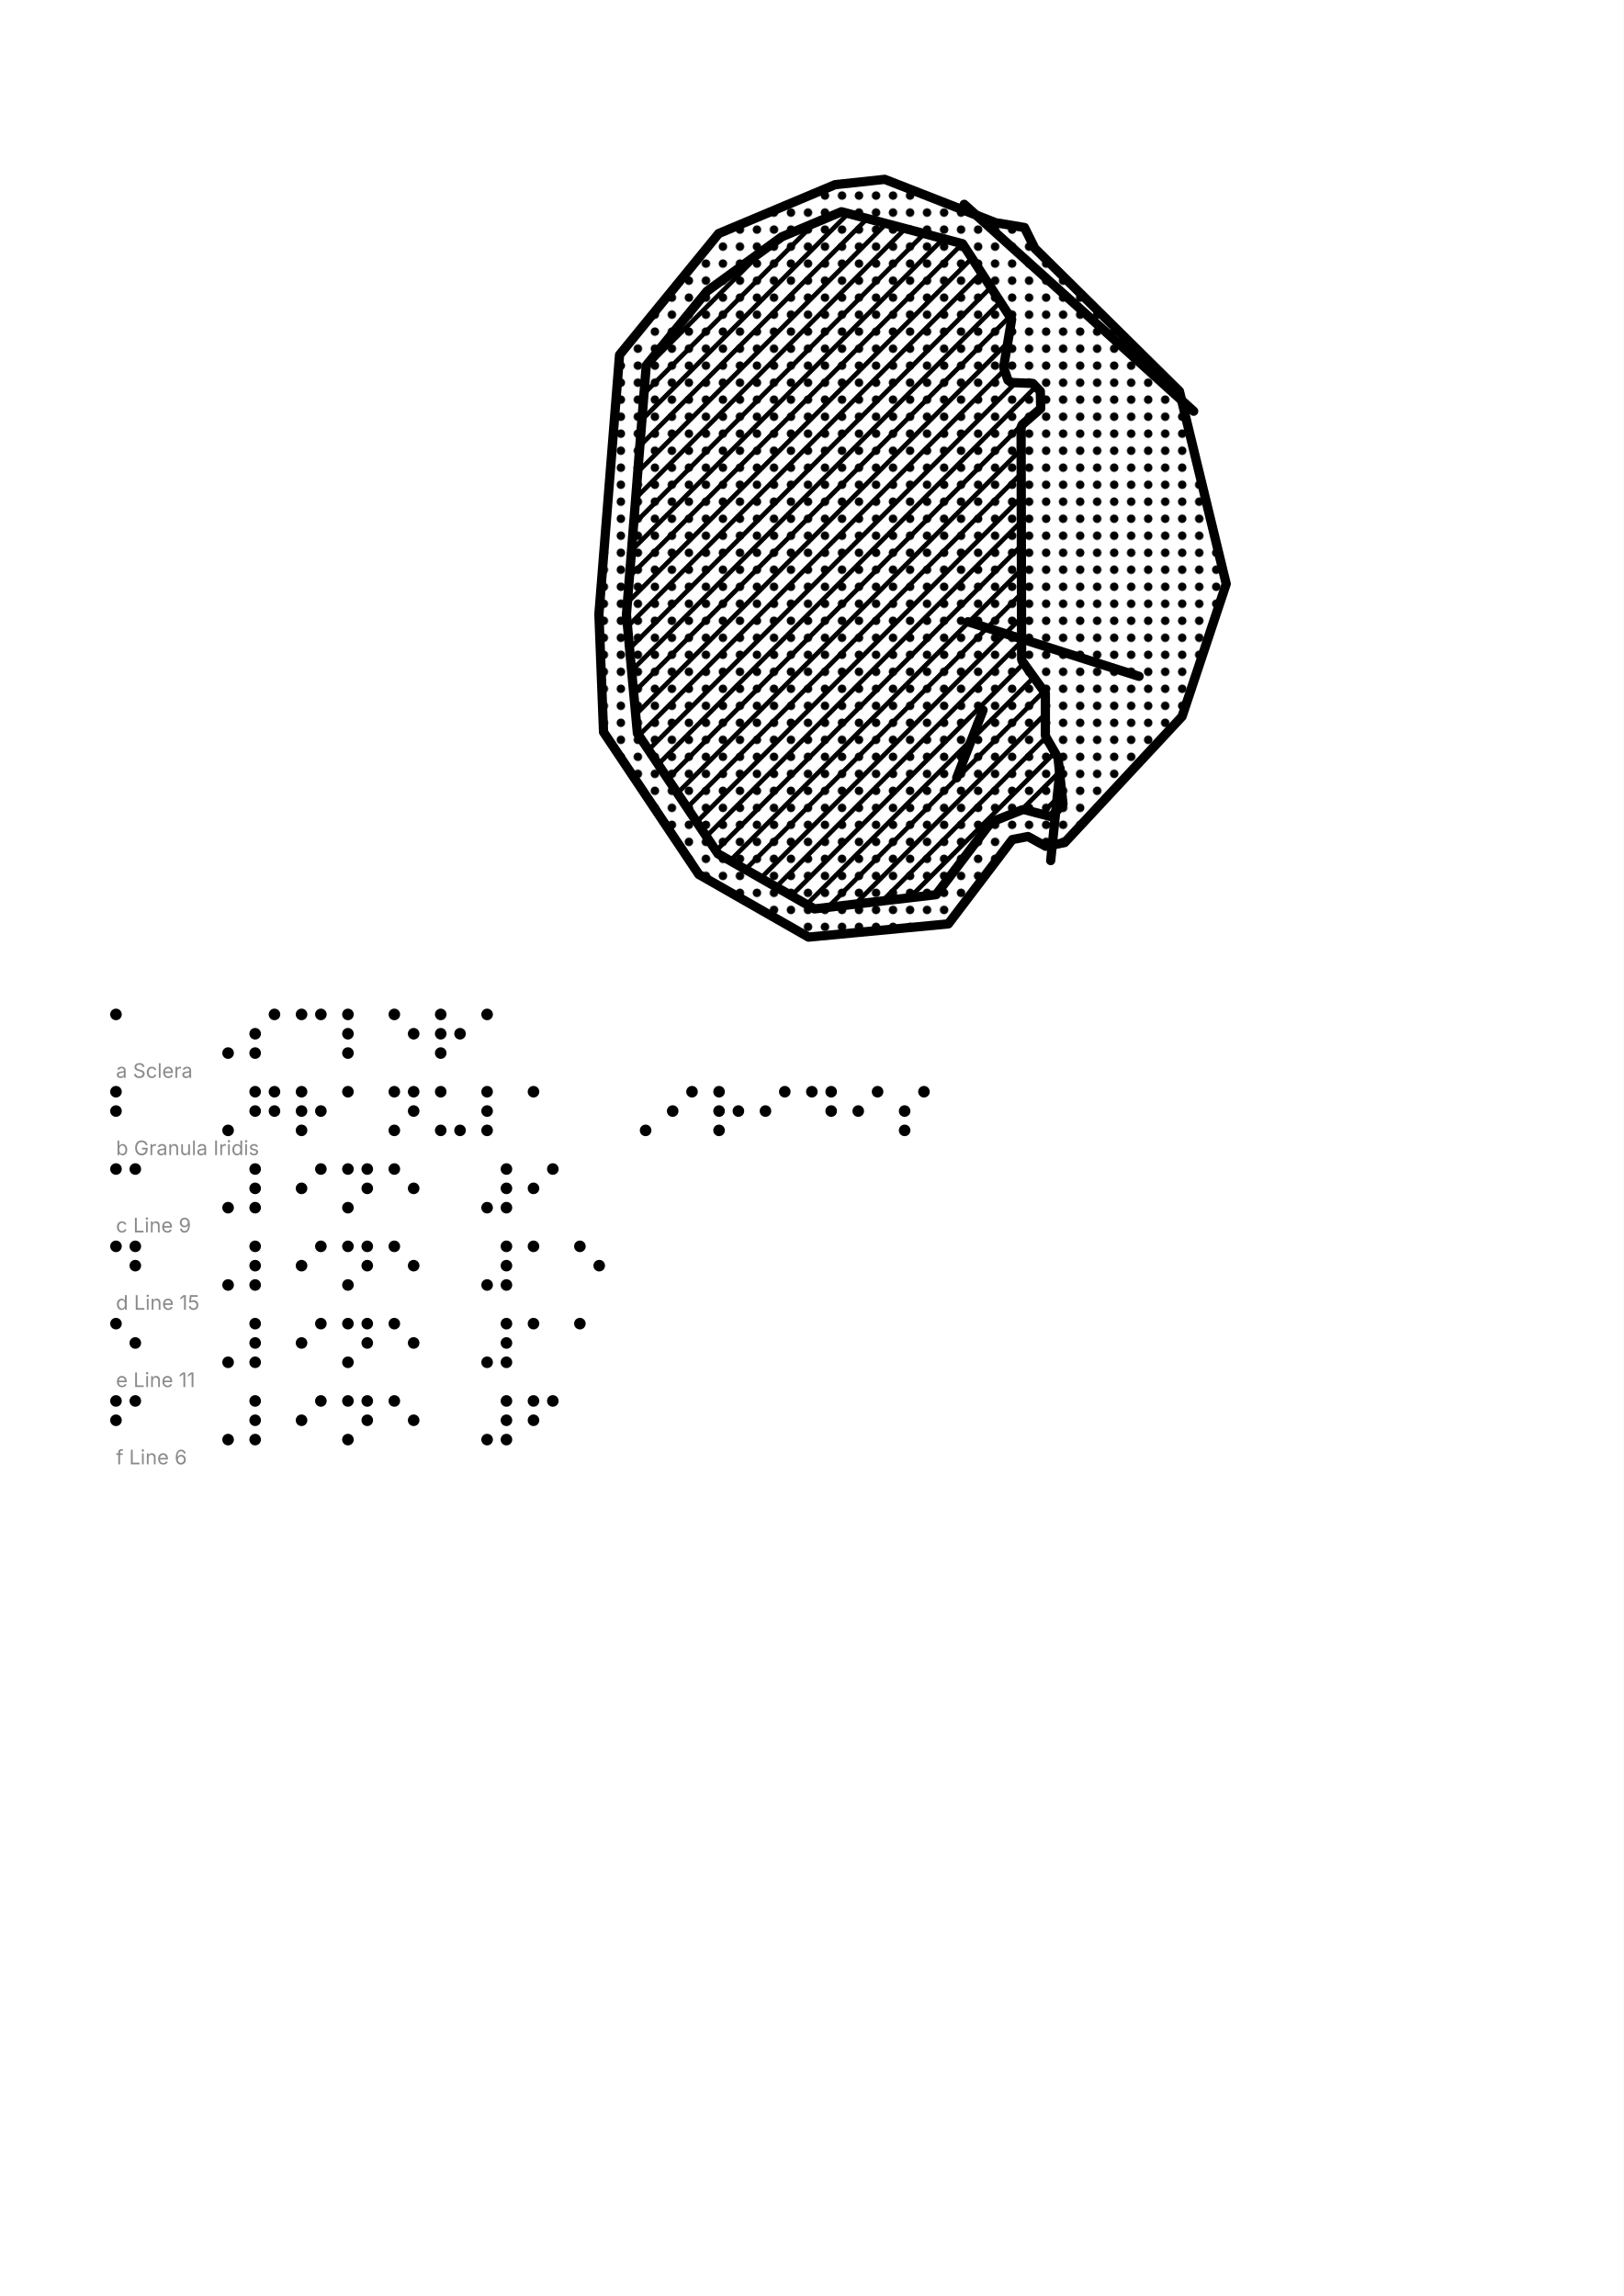
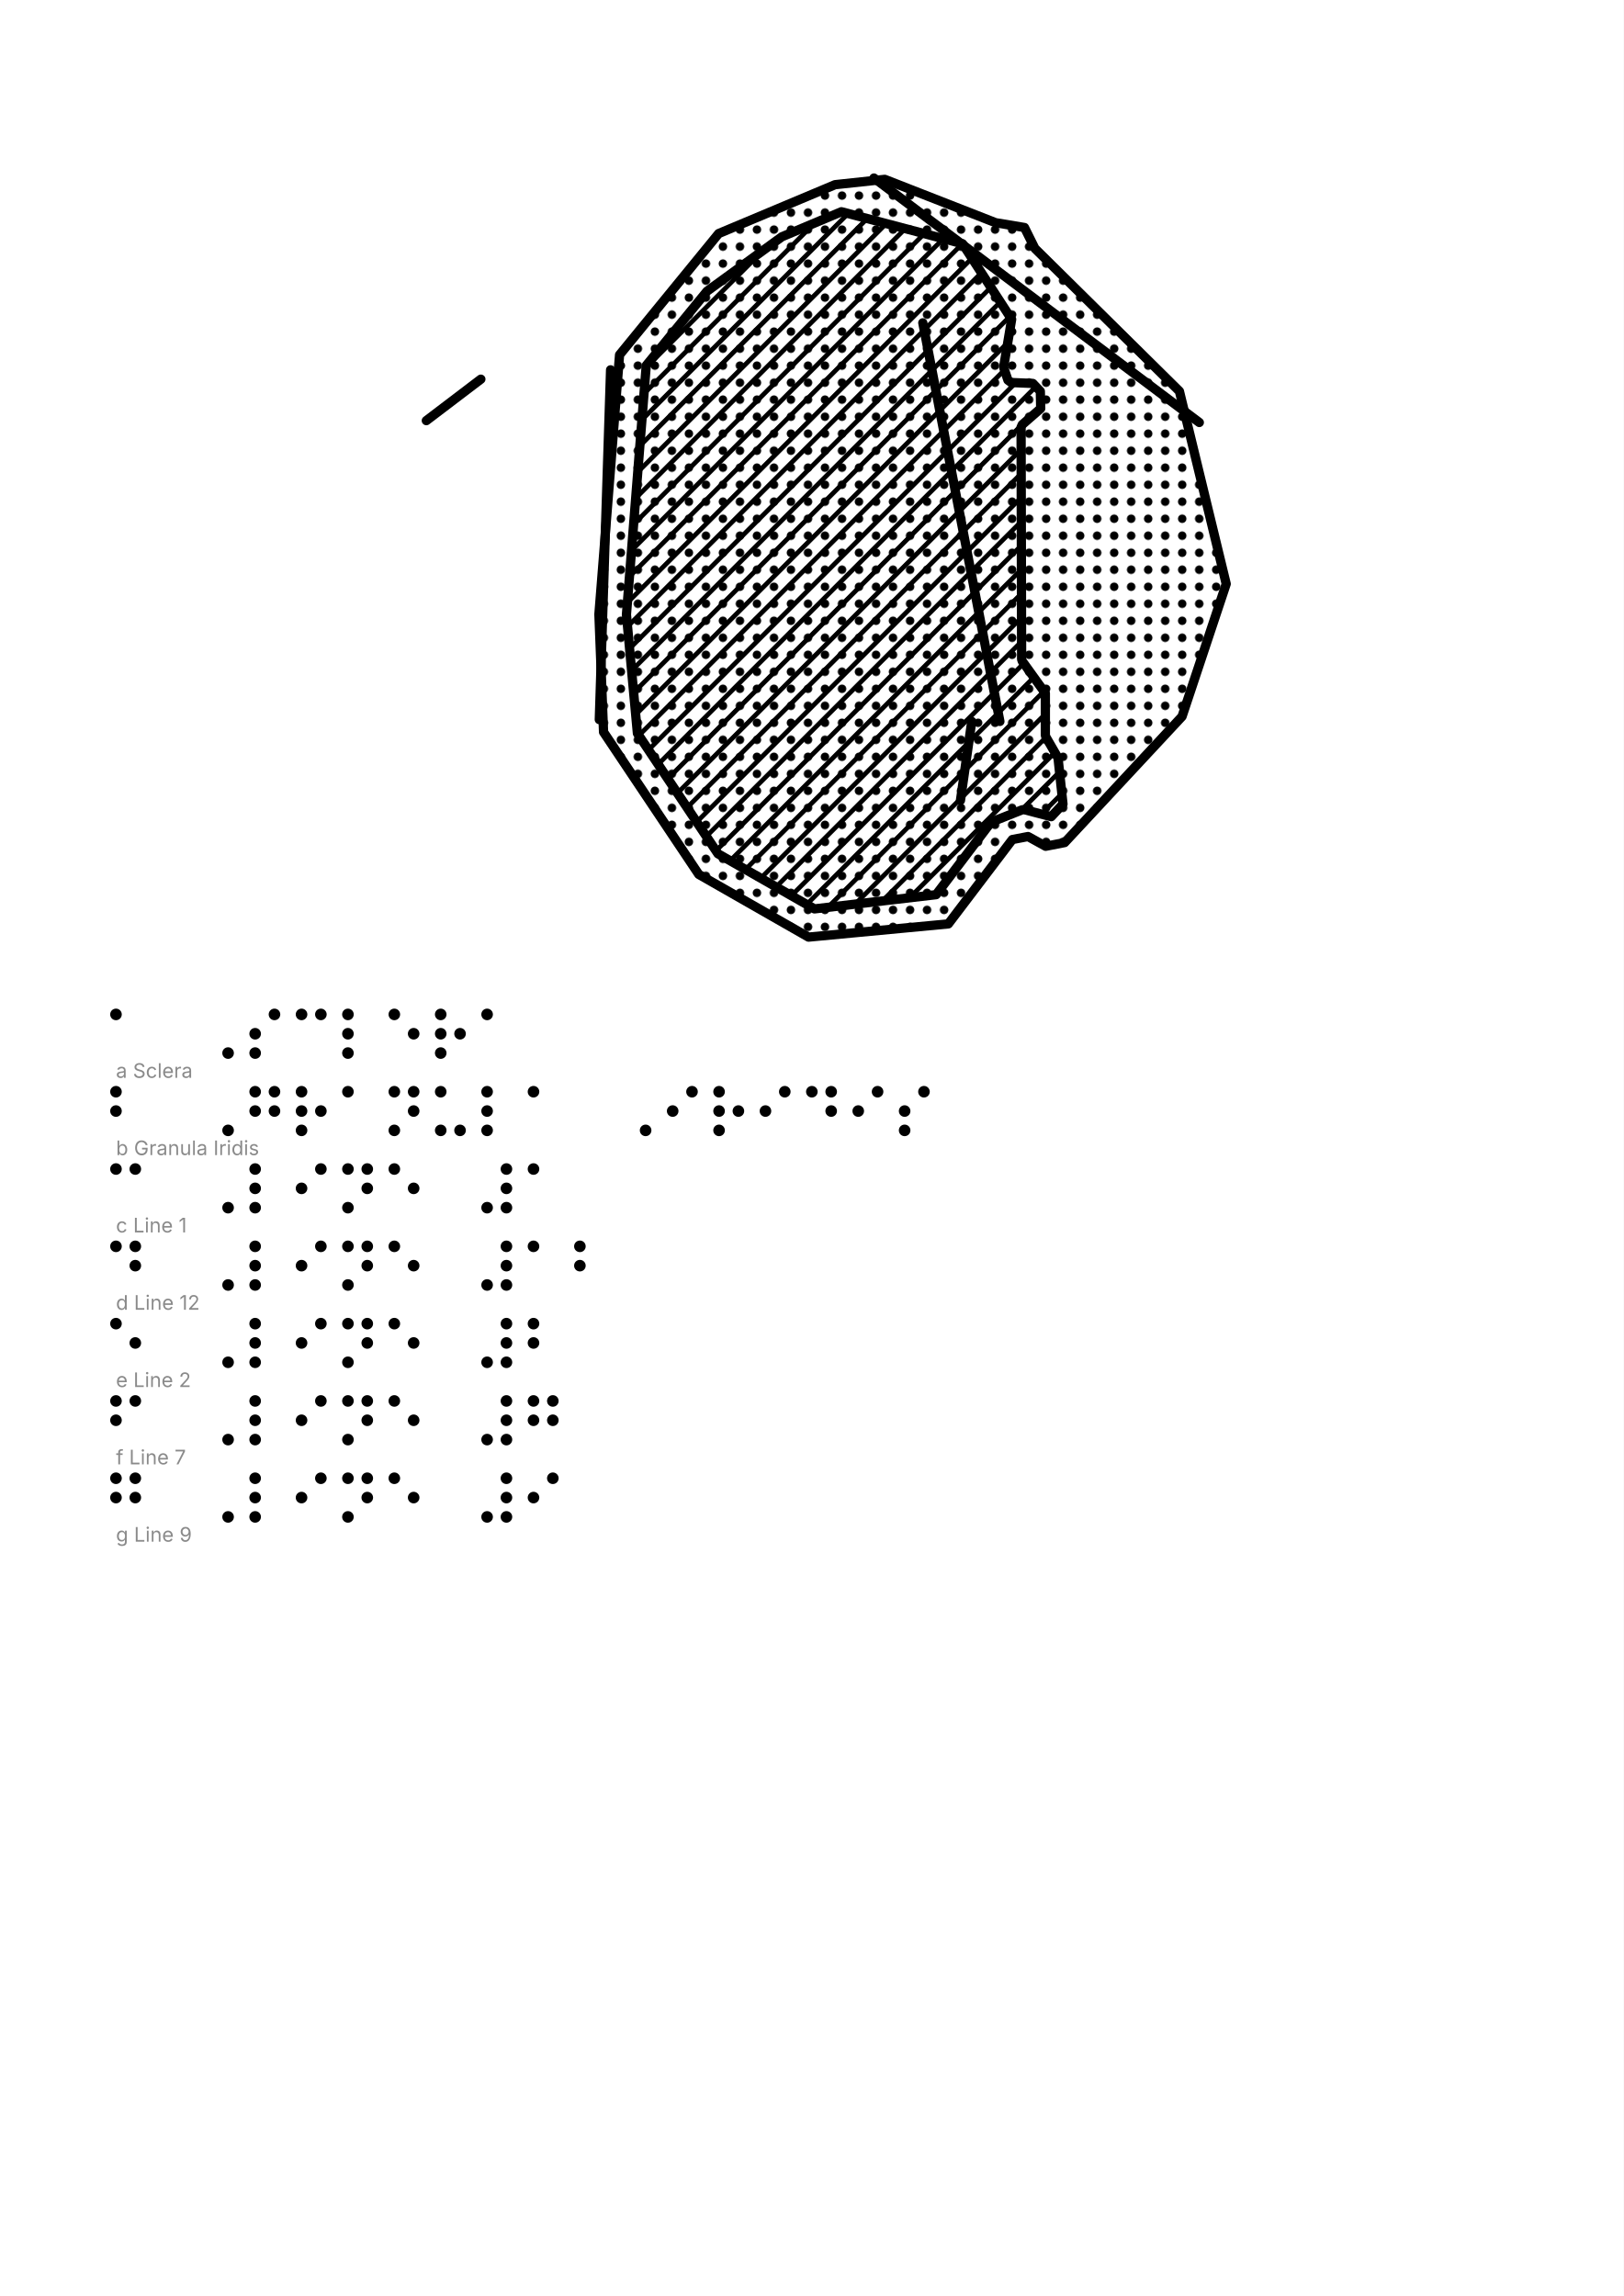
<svg xmlns="http://www.w3.org/2000/svg" width="210mm" height="297mm" viewBox="0 0 210 297" data-tdm="bio-eye-02" data-title="bio-eye-02">
  <defs>
    <pattern id="dots" width="2.2" height="2.2" patternUnits="userSpaceOnUse">
      <circle cx="1.1" cy="1.1" r="0.55" fill="#000" />
    </pattern>
    <pattern id="diagonal-lines" width="2.2" height="2.2" patternUnits="userSpaceOnUse" patternTransform="rotate(45)">
      <rect width="0.6" height="2.2" fill="#000" />
    </pattern>
    <pattern id="horizontal-lines" width="2.2" height="2.2" patternUnits="userSpaceOnUse">
      <rect width="2.2" height="0.6" fill="#000" />
    </pattern>
    <pattern id="grid" width="2.64" height="2.64" patternUnits="userSpaceOnUse">
      <rect width="2.64" height="0.5" fill="#000" />
      <rect width="0.5" height="2.64" fill="#000" />
    </pattern>
    <marker id="chevron" markerWidth="4" markerHeight="4" refX="3" refY="2" orient="auto" markerUnits="userSpaceOnUse">
      <path d="M0,0 L4,2 L0,4" fill="none" stroke="#000" stroke-width="1.2" stroke-linecap="round" />
    </marker>
  </defs>
  <rect width="210" height="297" fill="#fff" />
  <g id="regions">
    <path id="r-02" data-name="Sclera" d="M114.43 23.20 L128.77 28.81 L132.50 29.43 L133.84 32.13 L152.54 50.61 L158.59 75.53 L152.88 92.68 L137.70 108.99 L135.24 109.47 L132.96 108.21 L130.93 108.60 L122.65 119.51 L104.57 121.22 L90.38 113.11 L78.06 94.70 L77.46 79.46 L80.13 45.90 L92.95 30.21 L108.00 23.89 Z" fill="url(#dots)" stroke="#000" stroke-width="1.2" stroke-linejoin="round" />
    <path id="r-01" data-name="Granula Iridis" d="M124.49 31.53 L130.84 41.31 L129.82 47.39 L129.83 47.60 L130.36 49.17 L130.77 49.48 L133.58 49.60 L134.55 50.61 L134.60 52.84 L132.21 54.93 L132.06 55.27 L132.13 85.28 L132.22 85.54 L135.20 89.68 L135.20 95.09 L135.26 95.31 L136.84 98.05 L137.48 104.01 L135.96 105.64 L132.49 104.74 L132.21 104.75 L128.29 106.31 L128.10 106.46 L121.07 115.73 L105.34 117.57 L92.86 110.44 L82.44 94.86 L81.02 79.50 L83.58 47.28 L91.44 37.67 L101.12 30.63 L108.82 27.39 Z" fill="url(#diagonal-lines)" stroke="#000" stroke-width="1.2" stroke-linejoin="round" />
  </g>
  <g id="lines">
-     <path id="l-09" data-name="Line 9" d="M124.70 26.43 L154.38 53.19" fill="none" stroke="#000" stroke-width="1.2" stroke-linecap="round" stroke-linejoin="round" />
-     <path id="l-15" data-name="Line 15" d="M125.19 80.43 L147.32 87.49" fill="none" stroke="#000" stroke-width="1.2" stroke-linecap="round" stroke-linejoin="round" />
-     <path id="l-06" data-name="Line 6" d="M135.89 111.32 L137.11 99.41" fill="none" stroke="#000" stroke-width="1.2" stroke-linecap="round" stroke-linejoin="round" />
-     <path id="l-11" data-name="Line 11" d="M127.14 91.86 L123.73 100.62" fill="none" stroke="#000" stroke-width="1.2" stroke-linecap="round" stroke-linejoin="round" />
+     <path id="l-01" data-name="Line 1" d="M113.03 23.03 L155.11 54.65" fill="none" stroke="#000" stroke-width="1.2" stroke-linecap="round" stroke-linejoin="round" />
+     <path id="l-02" data-name="Line 2" d="M119.35 41.76 L129.32 93.32" fill="none" stroke="#000" stroke-width="1.2" stroke-linecap="round" stroke-linejoin="round" />
+     <path id="l-07" data-name="Line 7" d="M77.51 93.08 L78.97 47.84" fill="none" stroke="#000" stroke-width="1.2" stroke-linecap="round" stroke-linejoin="round" />
+     <path id="l-09" data-name="Line 9" d="M125.68 93.32 L124.22 103.54" fill="none" stroke="#000" stroke-width="1.2" stroke-linecap="round" stroke-linejoin="round" />
+     <path id="l-12" data-name="Line 12" d="M55.14 54.41 L62.19 49.05" fill="none" stroke="#000" stroke-width="1.2" stroke-linecap="round" stroke-linejoin="round" />
  </g>
-   <g id="key" data-top="131.2" data-rows="6">
+   <g id="key" data-top="131.2" data-rows="7">
    <g class="key-row" data-id="r-02">
      <circle cx="15.00" cy="131.22" r="0.75" fill="#000" />
      <circle cx="29.50" cy="136.22" r="0.75" fill="#000" />
      <circle cx="33.00" cy="133.72" r="0.75" fill="#000" />
      <circle cx="33.00" cy="136.22" r="0.75" fill="#000" />
      <circle cx="35.50" cy="131.22" r="0.75" fill="#000" />
      <circle cx="39.00" cy="131.22" r="0.75" fill="#000" />
      <circle cx="41.50" cy="131.22" r="0.75" fill="#000" />
      <circle cx="45.00" cy="131.22" r="0.75" fill="#000" />
      <circle cx="45.00" cy="133.72" r="0.75" fill="#000" />
      <circle cx="45.00" cy="136.22" r="0.75" fill="#000" />
      <circle cx="51.00" cy="131.22" r="0.75" fill="#000" />
      <circle cx="53.50" cy="133.72" r="0.75" fill="#000" />
      <circle cx="57.00" cy="131.22" r="0.75" fill="#000" />
      <circle cx="57.00" cy="133.72" r="0.75" fill="#000" />
      <circle cx="57.00" cy="136.22" r="0.75" fill="#000" />
      <circle cx="59.50" cy="133.72" r="0.75" fill="#000" />
      <circle cx="63.00" cy="131.22" r="0.75" fill="#000" />
      <text x="15.00" y="139.42" font-family="Inter, Arial, sans-serif" font-size="2.6" fill="#8a8a8a">a  Sclera</text>
    </g>
    <g class="key-row" data-id="r-01">
      <circle cx="15.00" cy="141.22" r="0.75" fill="#000" />
      <circle cx="15.00" cy="143.72" r="0.75" fill="#000" />
      <circle cx="29.50" cy="146.22" r="0.75" fill="#000" />
      <circle cx="33.00" cy="141.22" r="0.75" fill="#000" />
      <circle cx="33.00" cy="143.72" r="0.75" fill="#000" />
      <circle cx="35.50" cy="141.22" r="0.75" fill="#000" />
      <circle cx="35.50" cy="143.72" r="0.75" fill="#000" />
      <circle cx="39.00" cy="141.22" r="0.75" fill="#000" />
      <circle cx="39.00" cy="143.72" r="0.75" fill="#000" />
      <circle cx="39.00" cy="146.22" r="0.75" fill="#000" />
      <circle cx="41.50" cy="143.72" r="0.75" fill="#000" />
      <circle cx="45.00" cy="141.22" r="0.75" fill="#000" />
      <circle cx="51.00" cy="141.22" r="0.75" fill="#000" />
      <circle cx="51.00" cy="146.22" r="0.75" fill="#000" />
      <circle cx="53.50" cy="141.22" r="0.75" fill="#000" />
      <circle cx="53.50" cy="143.72" r="0.75" fill="#000" />
      <circle cx="57.00" cy="141.22" r="0.75" fill="#000" />
      <circle cx="57.00" cy="146.22" r="0.75" fill="#000" />
      <circle cx="59.50" cy="146.22" r="0.75" fill="#000" />
      <circle cx="63.00" cy="141.22" r="0.75" fill="#000" />
      <circle cx="63.00" cy="143.72" r="0.75" fill="#000" />
      <circle cx="63.00" cy="146.22" r="0.75" fill="#000" />
      <circle cx="69.00" cy="141.22" r="0.75" fill="#000" />
      <circle cx="83.50" cy="146.22" r="0.75" fill="#000" />
      <circle cx="87.00" cy="143.72" r="0.75" fill="#000" />
      <circle cx="89.50" cy="141.22" r="0.75" fill="#000" />
      <circle cx="93.00" cy="141.22" r="0.75" fill="#000" />
      <circle cx="93.00" cy="143.72" r="0.75" fill="#000" />
      <circle cx="93.00" cy="146.22" r="0.75" fill="#000" />
      <circle cx="95.50" cy="143.72" r="0.75" fill="#000" />
      <circle cx="99.00" cy="143.72" r="0.75" fill="#000" />
      <circle cx="101.50" cy="141.22" r="0.75" fill="#000" />
      <circle cx="105.00" cy="141.22" r="0.75" fill="#000" />
      <circle cx="107.50" cy="141.22" r="0.75" fill="#000" />
      <circle cx="107.50" cy="143.72" r="0.75" fill="#000" />
      <circle cx="111.00" cy="143.72" r="0.75" fill="#000" />
      <circle cx="113.50" cy="141.22" r="0.75" fill="#000" />
      <circle cx="117.00" cy="143.72" r="0.75" fill="#000" />
      <circle cx="117.00" cy="146.22" r="0.75" fill="#000" />
      <circle cx="119.50" cy="141.22" r="0.75" fill="#000" />
      <text x="15.00" y="149.42" font-family="Inter, Arial, sans-serif" font-size="2.6" fill="#8a8a8a">b  Granula Iridis</text>
    </g>
-     <g class="key-row" data-id="l-09">
+     <g class="key-row" data-id="l-01">
      <circle cx="15.00" cy="151.22" r="0.75" fill="#000" />
      <circle cx="17.50" cy="151.22" r="0.75" fill="#000" />
      <circle cx="29.50" cy="156.22" r="0.75" fill="#000" />
      <circle cx="33.00" cy="151.22" r="0.75" fill="#000" />
      <circle cx="33.00" cy="153.72" r="0.75" fill="#000" />
      <circle cx="33.00" cy="156.22" r="0.75" fill="#000" />
      <circle cx="39.00" cy="153.72" r="0.75" fill="#000" />
      <circle cx="41.50" cy="151.22" r="0.75" fill="#000" />
      <circle cx="45.00" cy="151.22" r="0.75" fill="#000" />
      <circle cx="45.00" cy="156.22" r="0.75" fill="#000" />
      <circle cx="47.50" cy="151.22" r="0.75" fill="#000" />
      <circle cx="47.50" cy="153.72" r="0.75" fill="#000" />
      <circle cx="51.00" cy="151.22" r="0.75" fill="#000" />
      <circle cx="53.50" cy="153.72" r="0.75" fill="#000" />
      <circle cx="63.00" cy="156.22" r="0.75" fill="#000" />
      <circle cx="65.50" cy="151.22" r="0.75" fill="#000" />
      <circle cx="65.50" cy="153.72" r="0.75" fill="#000" />
      <circle cx="65.50" cy="156.22" r="0.75" fill="#000" />
-       <circle cx="69.00" cy="153.72" r="0.75" fill="#000" />
-       <circle cx="71.50" cy="151.22" r="0.75" fill="#000" />
-       <text x="15.00" y="159.42" font-family="Inter, Arial, sans-serif" font-size="2.6" fill="#8a8a8a">c  Line 9</text>
-     </g>
-     <g class="key-row" data-id="l-15">
+       <circle cx="69.00" cy="151.22" r="0.75" fill="#000" />
+       <text x="15.00" y="159.42" font-family="Inter, Arial, sans-serif" font-size="2.6" fill="#8a8a8a">c  Line 1</text>
+     </g>
+     <g class="key-row" data-id="l-12">
      <circle cx="15.00" cy="161.22" r="0.75" fill="#000" />
      <circle cx="17.50" cy="161.22" r="0.75" fill="#000" />
      <circle cx="17.50" cy="163.72" r="0.75" fill="#000" />
      <circle cx="29.50" cy="166.22" r="0.75" fill="#000" />
      <circle cx="33.00" cy="161.22" r="0.75" fill="#000" />
      <circle cx="33.00" cy="163.72" r="0.75" fill="#000" />
      <circle cx="33.00" cy="166.22" r="0.75" fill="#000" />
      <circle cx="39.00" cy="163.72" r="0.75" fill="#000" />
      <circle cx="41.50" cy="161.22" r="0.75" fill="#000" />
      <circle cx="45.00" cy="161.22" r="0.75" fill="#000" />
      <circle cx="45.00" cy="166.22" r="0.75" fill="#000" />
      <circle cx="47.50" cy="161.22" r="0.75" fill="#000" />
      <circle cx="47.50" cy="163.72" r="0.75" fill="#000" />
      <circle cx="51.00" cy="161.22" r="0.75" fill="#000" />
      <circle cx="53.50" cy="163.72" r="0.75" fill="#000" />
      <circle cx="63.00" cy="166.22" r="0.75" fill="#000" />
      <circle cx="65.50" cy="161.22" r="0.75" fill="#000" />
      <circle cx="65.50" cy="163.72" r="0.75" fill="#000" />
      <circle cx="65.50" cy="166.22" r="0.75" fill="#000" />
      <circle cx="69.00" cy="161.22" r="0.75" fill="#000" />
      <circle cx="75.00" cy="161.22" r="0.75" fill="#000" />
-       <circle cx="77.50" cy="163.72" r="0.75" fill="#000" />
-       <text x="15.00" y="169.42" font-family="Inter, Arial, sans-serif" font-size="2.6" fill="#8a8a8a">d  Line 15</text>
-     </g>
-     <g class="key-row" data-id="l-11">
+       <circle cx="75.00" cy="163.72" r="0.75" fill="#000" />
+       <text x="15.00" y="169.42" font-family="Inter, Arial, sans-serif" font-size="2.6" fill="#8a8a8a">d  Line 12</text>
+     </g>
+     <g class="key-row" data-id="l-02">
      <circle cx="15.00" cy="171.22" r="0.75" fill="#000" />
      <circle cx="17.50" cy="173.72" r="0.75" fill="#000" />
      <circle cx="29.50" cy="176.22" r="0.75" fill="#000" />
      <circle cx="33.00" cy="171.22" r="0.75" fill="#000" />
      <circle cx="33.00" cy="173.72" r="0.75" fill="#000" />
      <circle cx="33.00" cy="176.22" r="0.75" fill="#000" />
      <circle cx="39.00" cy="173.72" r="0.75" fill="#000" />
      <circle cx="41.50" cy="171.22" r="0.75" fill="#000" />
      <circle cx="45.00" cy="171.22" r="0.75" fill="#000" />
      <circle cx="45.00" cy="176.22" r="0.75" fill="#000" />
      <circle cx="47.50" cy="171.22" r="0.75" fill="#000" />
      <circle cx="47.50" cy="173.72" r="0.75" fill="#000" />
      <circle cx="51.00" cy="171.22" r="0.75" fill="#000" />
      <circle cx="53.50" cy="173.72" r="0.75" fill="#000" />
      <circle cx="63.00" cy="176.22" r="0.75" fill="#000" />
      <circle cx="65.50" cy="171.22" r="0.75" fill="#000" />
      <circle cx="65.50" cy="173.72" r="0.75" fill="#000" />
      <circle cx="65.50" cy="176.22" r="0.75" fill="#000" />
      <circle cx="69.00" cy="171.22" r="0.75" fill="#000" />
-       <circle cx="75.00" cy="171.22" r="0.75" fill="#000" />
-       <text x="15.00" y="179.42" font-family="Inter, Arial, sans-serif" font-size="2.6" fill="#8a8a8a">e  Line 11</text>
-     </g>
-     <g class="key-row" data-id="l-06">
+       <circle cx="69.00" cy="173.72" r="0.75" fill="#000" />
+       <text x="15.00" y="179.42" font-family="Inter, Arial, sans-serif" font-size="2.6" fill="#8a8a8a">e  Line 2</text>
+     </g>
+     <g class="key-row" data-id="l-07">
      <circle cx="15.00" cy="181.22" r="0.75" fill="#000" />
      <circle cx="15.00" cy="183.72" r="0.75" fill="#000" />
      <circle cx="17.50" cy="181.22" r="0.75" fill="#000" />
      <circle cx="29.50" cy="186.22" r="0.75" fill="#000" />
      <circle cx="33.00" cy="181.22" r="0.75" fill="#000" />
      <circle cx="33.00" cy="183.72" r="0.75" fill="#000" />
      <circle cx="33.00" cy="186.22" r="0.75" fill="#000" />
      <circle cx="39.00" cy="183.72" r="0.75" fill="#000" />
      <circle cx="41.50" cy="181.22" r="0.75" fill="#000" />
      <circle cx="45.00" cy="181.22" r="0.75" fill="#000" />
      <circle cx="45.00" cy="186.22" r="0.75" fill="#000" />
      <circle cx="47.50" cy="181.22" r="0.75" fill="#000" />
      <circle cx="47.50" cy="183.72" r="0.75" fill="#000" />
      <circle cx="51.00" cy="181.22" r="0.75" fill="#000" />
      <circle cx="53.50" cy="183.72" r="0.75" fill="#000" />
      <circle cx="63.00" cy="186.22" r="0.75" fill="#000" />
      <circle cx="65.50" cy="181.22" r="0.75" fill="#000" />
      <circle cx="65.50" cy="183.72" r="0.75" fill="#000" />
      <circle cx="65.50" cy="186.22" r="0.75" fill="#000" />
      <circle cx="69.00" cy="181.22" r="0.75" fill="#000" />
      <circle cx="69.00" cy="183.72" r="0.75" fill="#000" />
      <circle cx="71.50" cy="181.22" r="0.75" fill="#000" />
-       <text x="15.00" y="189.42" font-family="Inter, Arial, sans-serif" font-size="2.6" fill="#8a8a8a">f  Line 6</text>
+       <circle cx="71.50" cy="183.72" r="0.75" fill="#000" />
+       <text x="15.00" y="189.42" font-family="Inter, Arial, sans-serif" font-size="2.6" fill="#8a8a8a">f  Line 7</text>
+     </g>
+     <g class="key-row" data-id="l-09">
+       <circle cx="15.00" cy="191.22" r="0.75" fill="#000" />
+       <circle cx="15.00" cy="193.72" r="0.75" fill="#000" />
+       <circle cx="17.50" cy="191.22" r="0.75" fill="#000" />
+       <circle cx="17.50" cy="193.72" r="0.75" fill="#000" />
+       <circle cx="29.50" cy="196.22" r="0.75" fill="#000" />
+       <circle cx="33.00" cy="191.22" r="0.75" fill="#000" />
+       <circle cx="33.00" cy="193.72" r="0.75" fill="#000" />
+       <circle cx="33.00" cy="196.22" r="0.75" fill="#000" />
+       <circle cx="39.00" cy="193.72" r="0.75" fill="#000" />
+       <circle cx="41.50" cy="191.22" r="0.75" fill="#000" />
+       <circle cx="45.00" cy="191.22" r="0.75" fill="#000" />
+       <circle cx="45.00" cy="196.22" r="0.75" fill="#000" />
+       <circle cx="47.50" cy="191.22" r="0.75" fill="#000" />
+       <circle cx="47.50" cy="193.72" r="0.75" fill="#000" />
+       <circle cx="51.00" cy="191.22" r="0.75" fill="#000" />
+       <circle cx="53.50" cy="193.72" r="0.75" fill="#000" />
+       <circle cx="63.00" cy="196.22" r="0.75" fill="#000" />
+       <circle cx="65.50" cy="191.22" r="0.75" fill="#000" />
+       <circle cx="65.50" cy="193.72" r="0.75" fill="#000" />
+       <circle cx="65.50" cy="196.22" r="0.75" fill="#000" />
+       <circle cx="69.00" cy="193.72" r="0.75" fill="#000" />
+       <circle cx="71.50" cy="191.22" r="0.75" fill="#000" />
+       <text x="15.00" y="199.42" font-family="Inter, Arial, sans-serif" font-size="2.6" fill="#8a8a8a">g  Line 9</text>
    </g>
  </g>
</svg>
